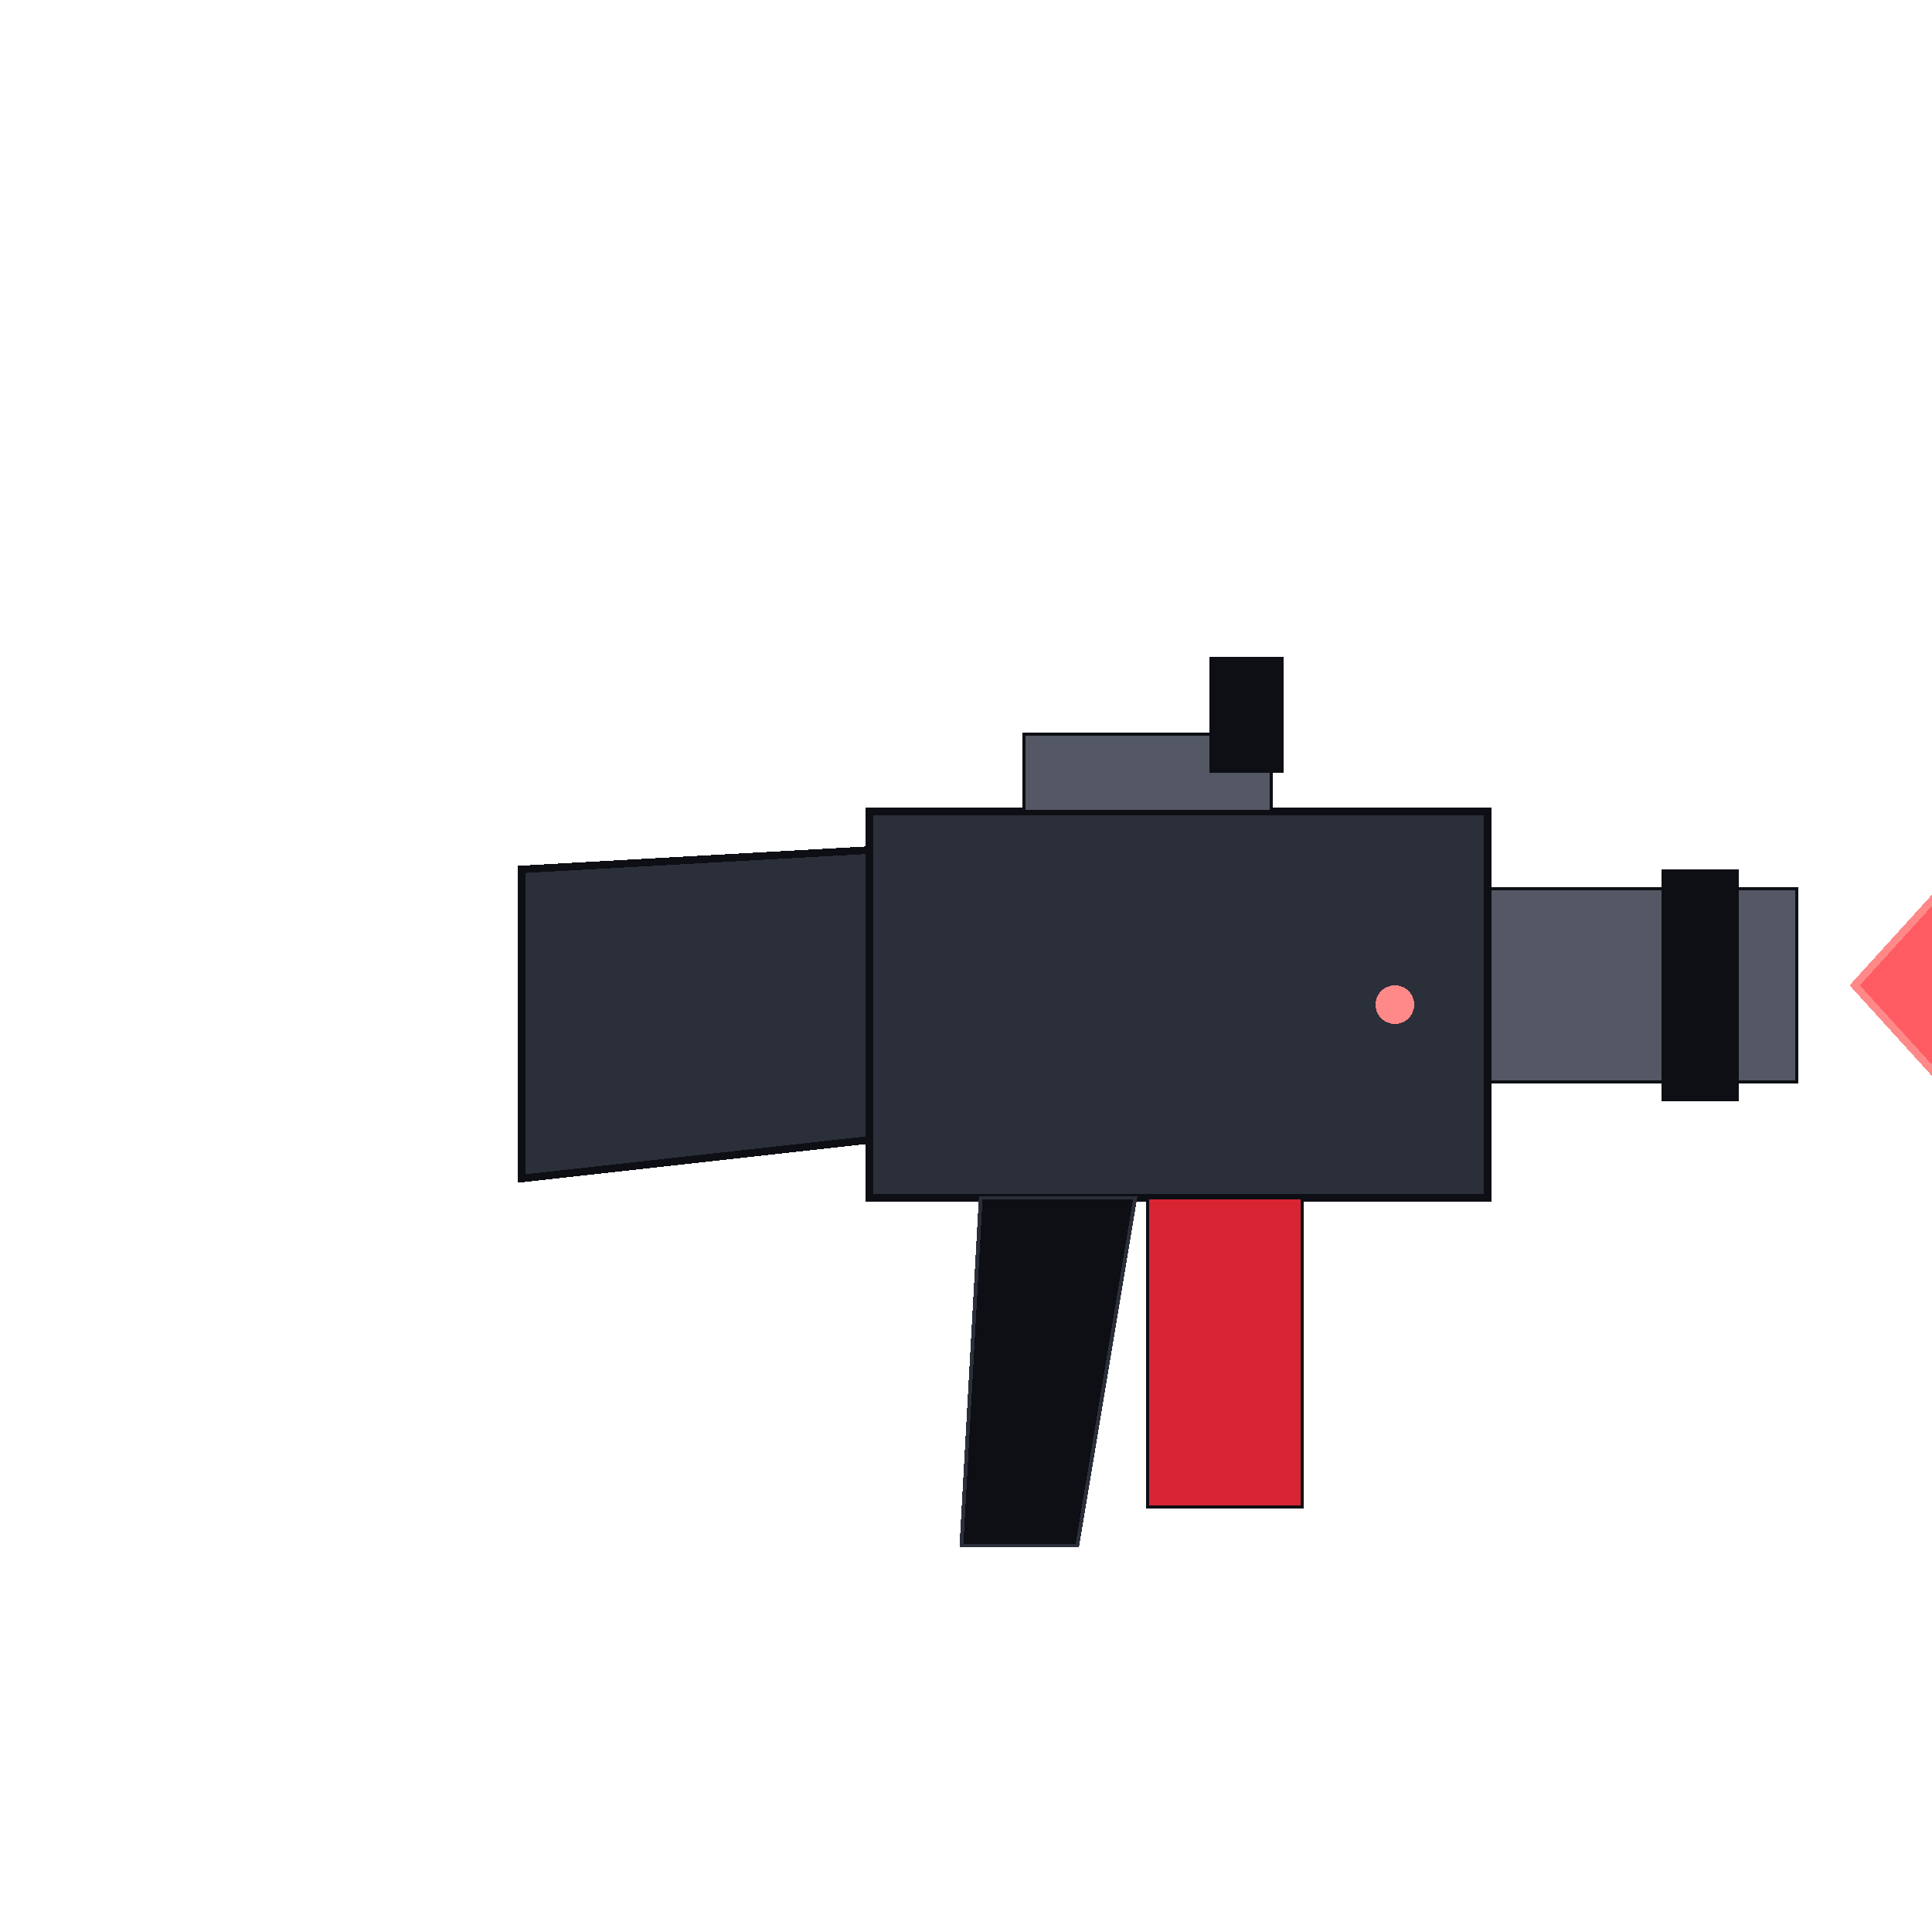
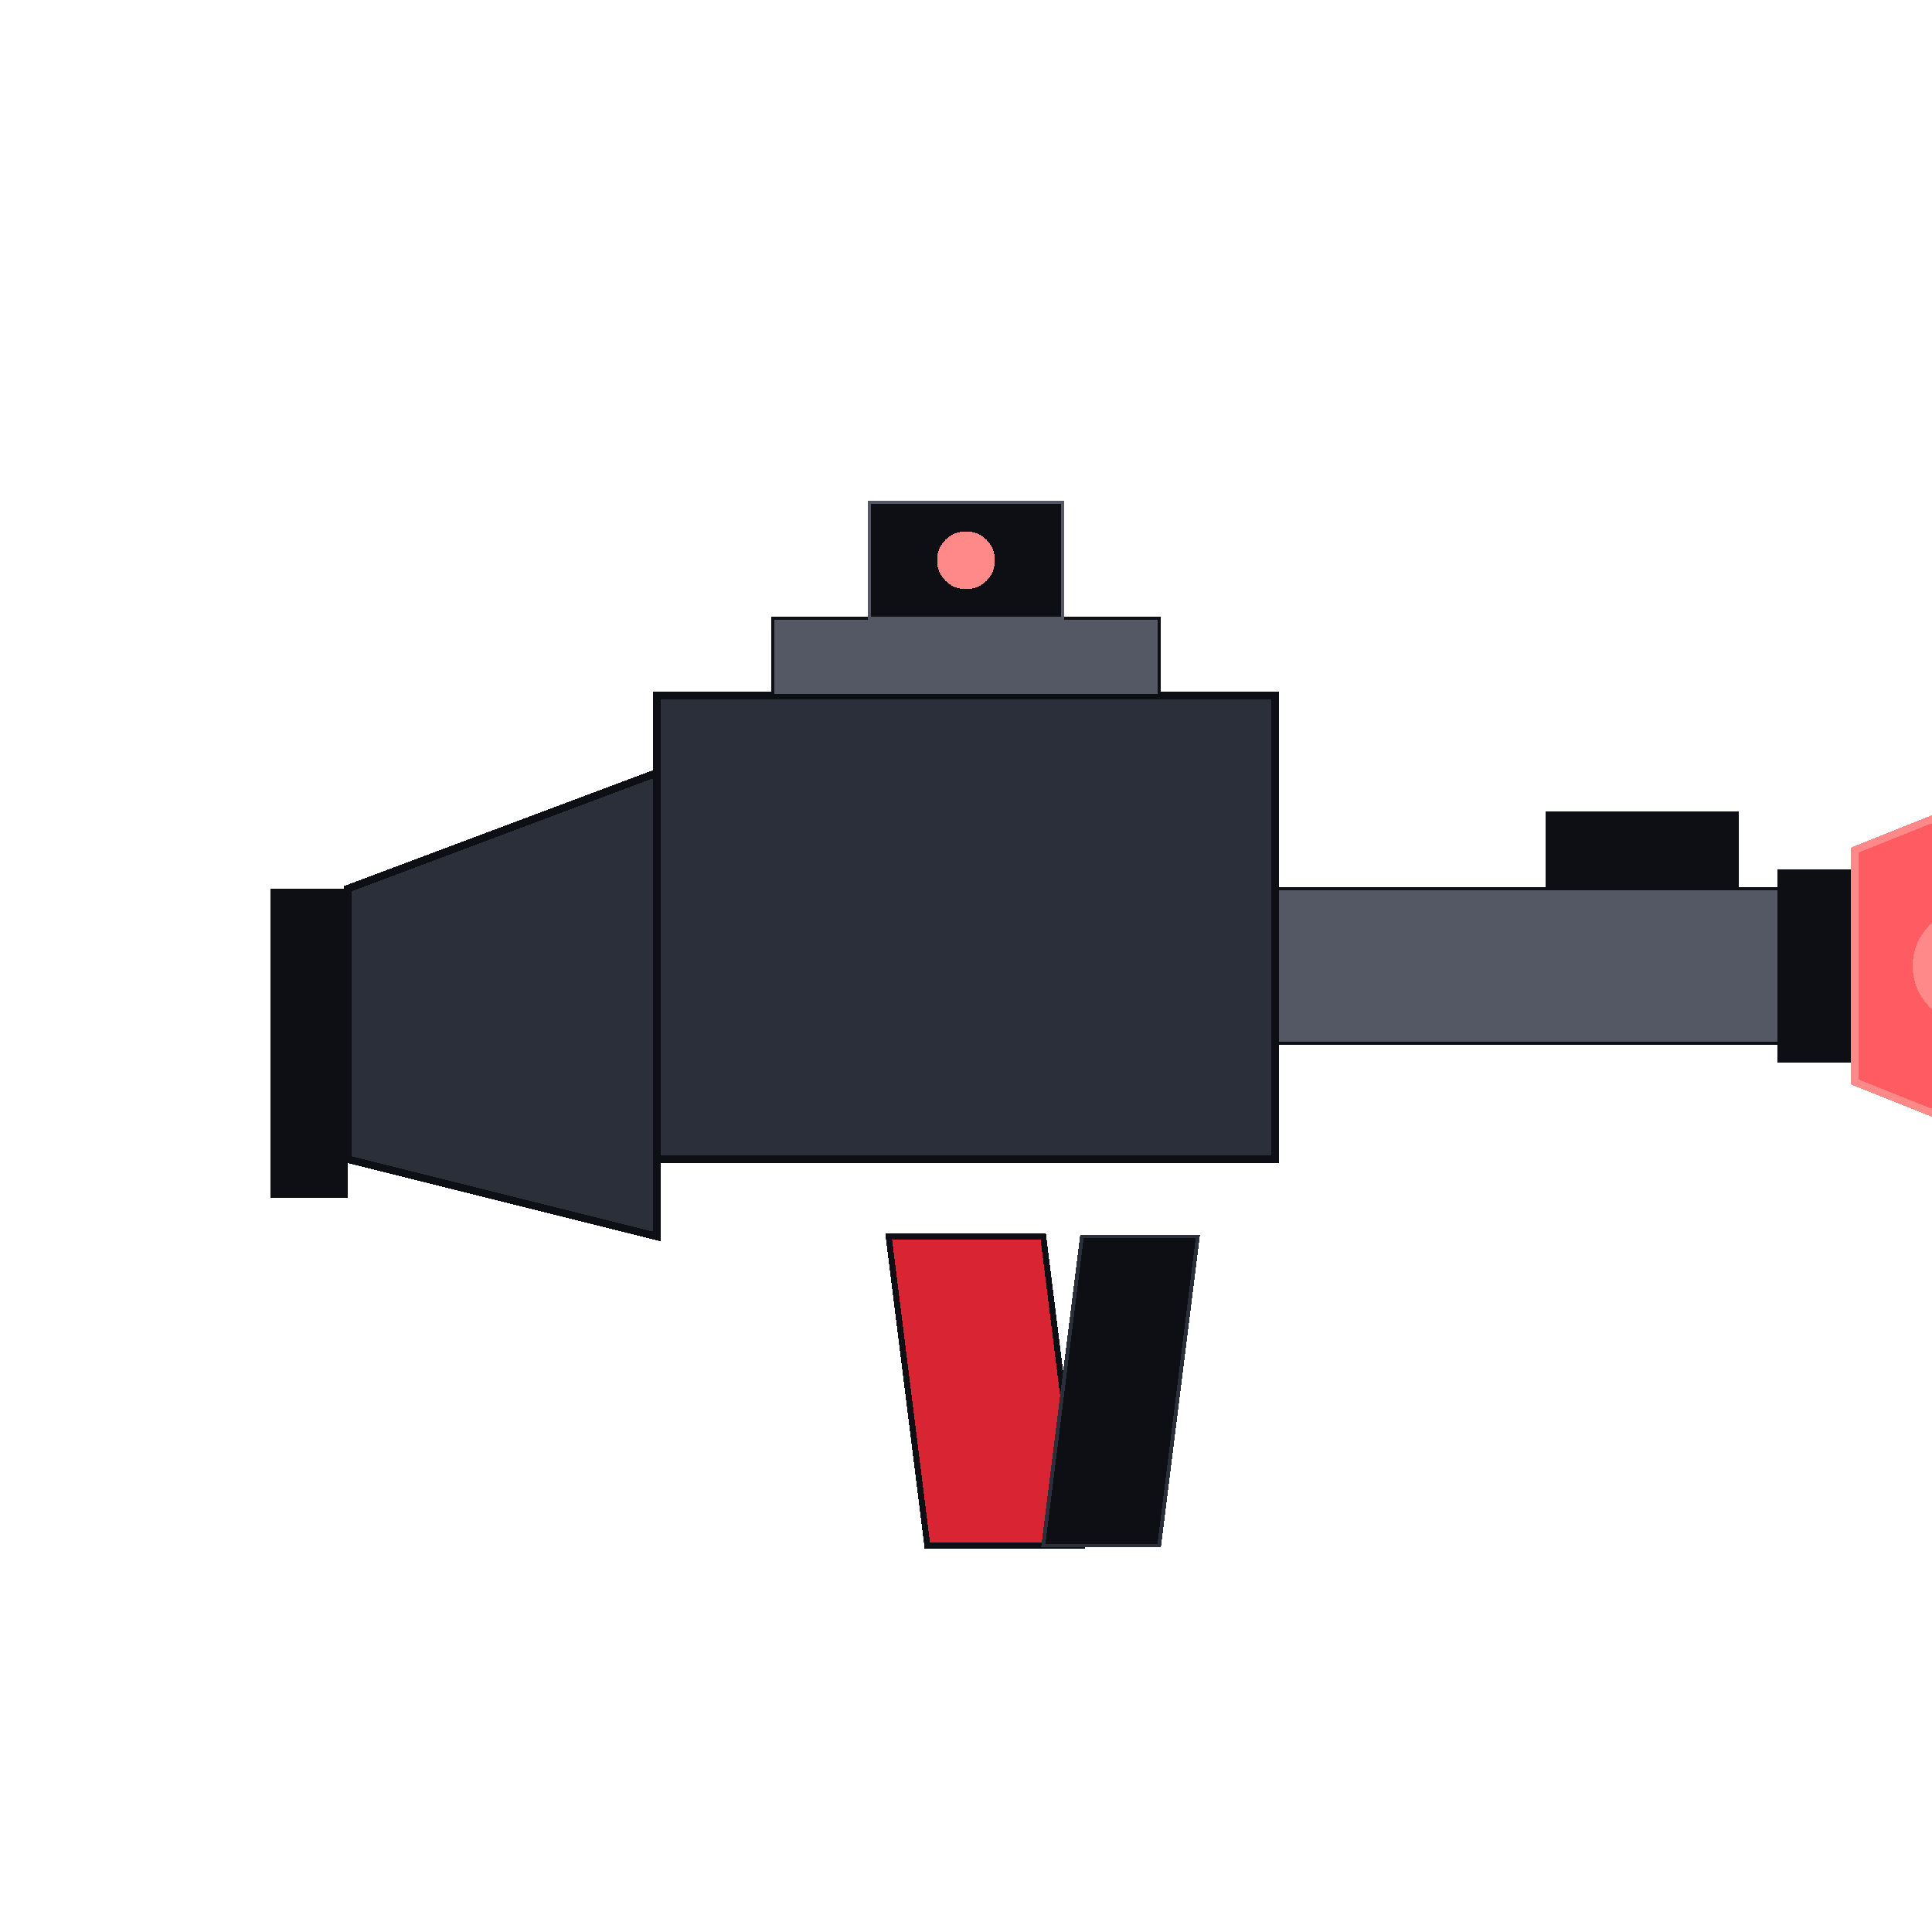
<svg xmlns="http://www.w3.org/2000/svg" viewBox="0 0 256 256" width="256" height="256" shape-rendering="crispEdges">
-   <rect x="179.20" y="117.76" width="58.88" height="25.60" fill="#535864" stroke="#0d0f14" stroke-width="0.50" />
-   <rect x="220.16" y="115.20" width="10.24" height="30.72" fill="#0d0f14" />
-   <rect x="115.20" y="107.52" width="81.92" height="51.20" fill="#2a2f3a" stroke="#0d0f14" stroke-width="1.00" />
-   <polygon points="129.95,158.72 150.43,158.72 142.75,204.80 127.39,204.80" fill="#0d0f14" stroke="#2a2f3a" stroke-width="0.50" />
-   <rect x="152.06" y="158.72" width="20.48" height="40.96" fill="#d92434" stroke="#0d0f14" stroke-width="0.50" />
-   <polygon points="69.12,115.20 115.20,112.64 115.20,151.04 69.12,156.16" fill="#2a2f3a" stroke="#0d0f14" stroke-width="1.00" />
-   <rect x="135.68" y="97.28" width="32.77" height="10.24" fill="#535864" stroke="#0d0f14" stroke-width="0.50" />
-   <rect x="160.26" y="87.04" width="9.83" height="15.36" fill="#0d0f14" />
-   <circle cx="184.83" cy="133.12" r="2.56" fill="#ff8888" />
-   <polygon points="245.76,130.56 271.36,102.40 281.60,130.56 271.36,158.72" fill="#ff5b62" stroke="#ff8888" stroke-width="1.00" />
+   <rect x="148.48" y="117.76" width="92.16" height="20.48" fill="#535864" stroke="#0d0f14" stroke-width="0.50" />
+   <rect x="235.52" y="115.20" width="10.24" height="25.60" fill="#0d0f14" />
+   <rect x="204.80" y="107.52" width="25.60" height="10.24" fill="#0d0f14" />
+   <rect x="87.04" y="92.16" width="81.92" height="61.44" fill="#2a2f3a" stroke="#0d0f14" stroke-width="1.00" />
+   <rect x="102.40" y="81.92" width="51.20" height="10.24" fill="#535864" stroke="#0d0f14" stroke-width="0.50" />
+   <rect x="115.20" y="66.56" width="25.60" height="15.36" fill="#0d0f14" stroke="#535864" stroke-width="0.50" />
+   <circle cx="128.00" cy="74.24" r="3.84" fill="#ff8888" />
+   <polygon points="117.76,163.84 138.24,163.84 143.36,204.80 122.88,204.80" fill="#d92434" stroke="#0d0f14" stroke-width="0.80" />
+   <polygon points="143.36,163.84 158.72,163.84 153.60,204.80 138.24,204.80" fill="#0d0f14" stroke="#2a2f3a" stroke-width="0.50" />
+   <polygon points="46.08,117.76 87.04,102.40 87.04,163.84 46.08,153.60" fill="#2a2f3a" stroke="#0d0f14" stroke-width="1.00" />
+   <rect x="35.84" y="117.76" width="10.24" height="40.96" fill="#0d0f14" />
+   <polygon points="245.76,112.64 271.36,102.40 281.60,128.00 271.36,153.60 245.76,143.36" fill="#ff5b62" stroke="#ff8888" stroke-width="1.00" />
+   <circle cx="261.12" cy="128.00" r="7.68" fill="#ff8888" />
</svg>
